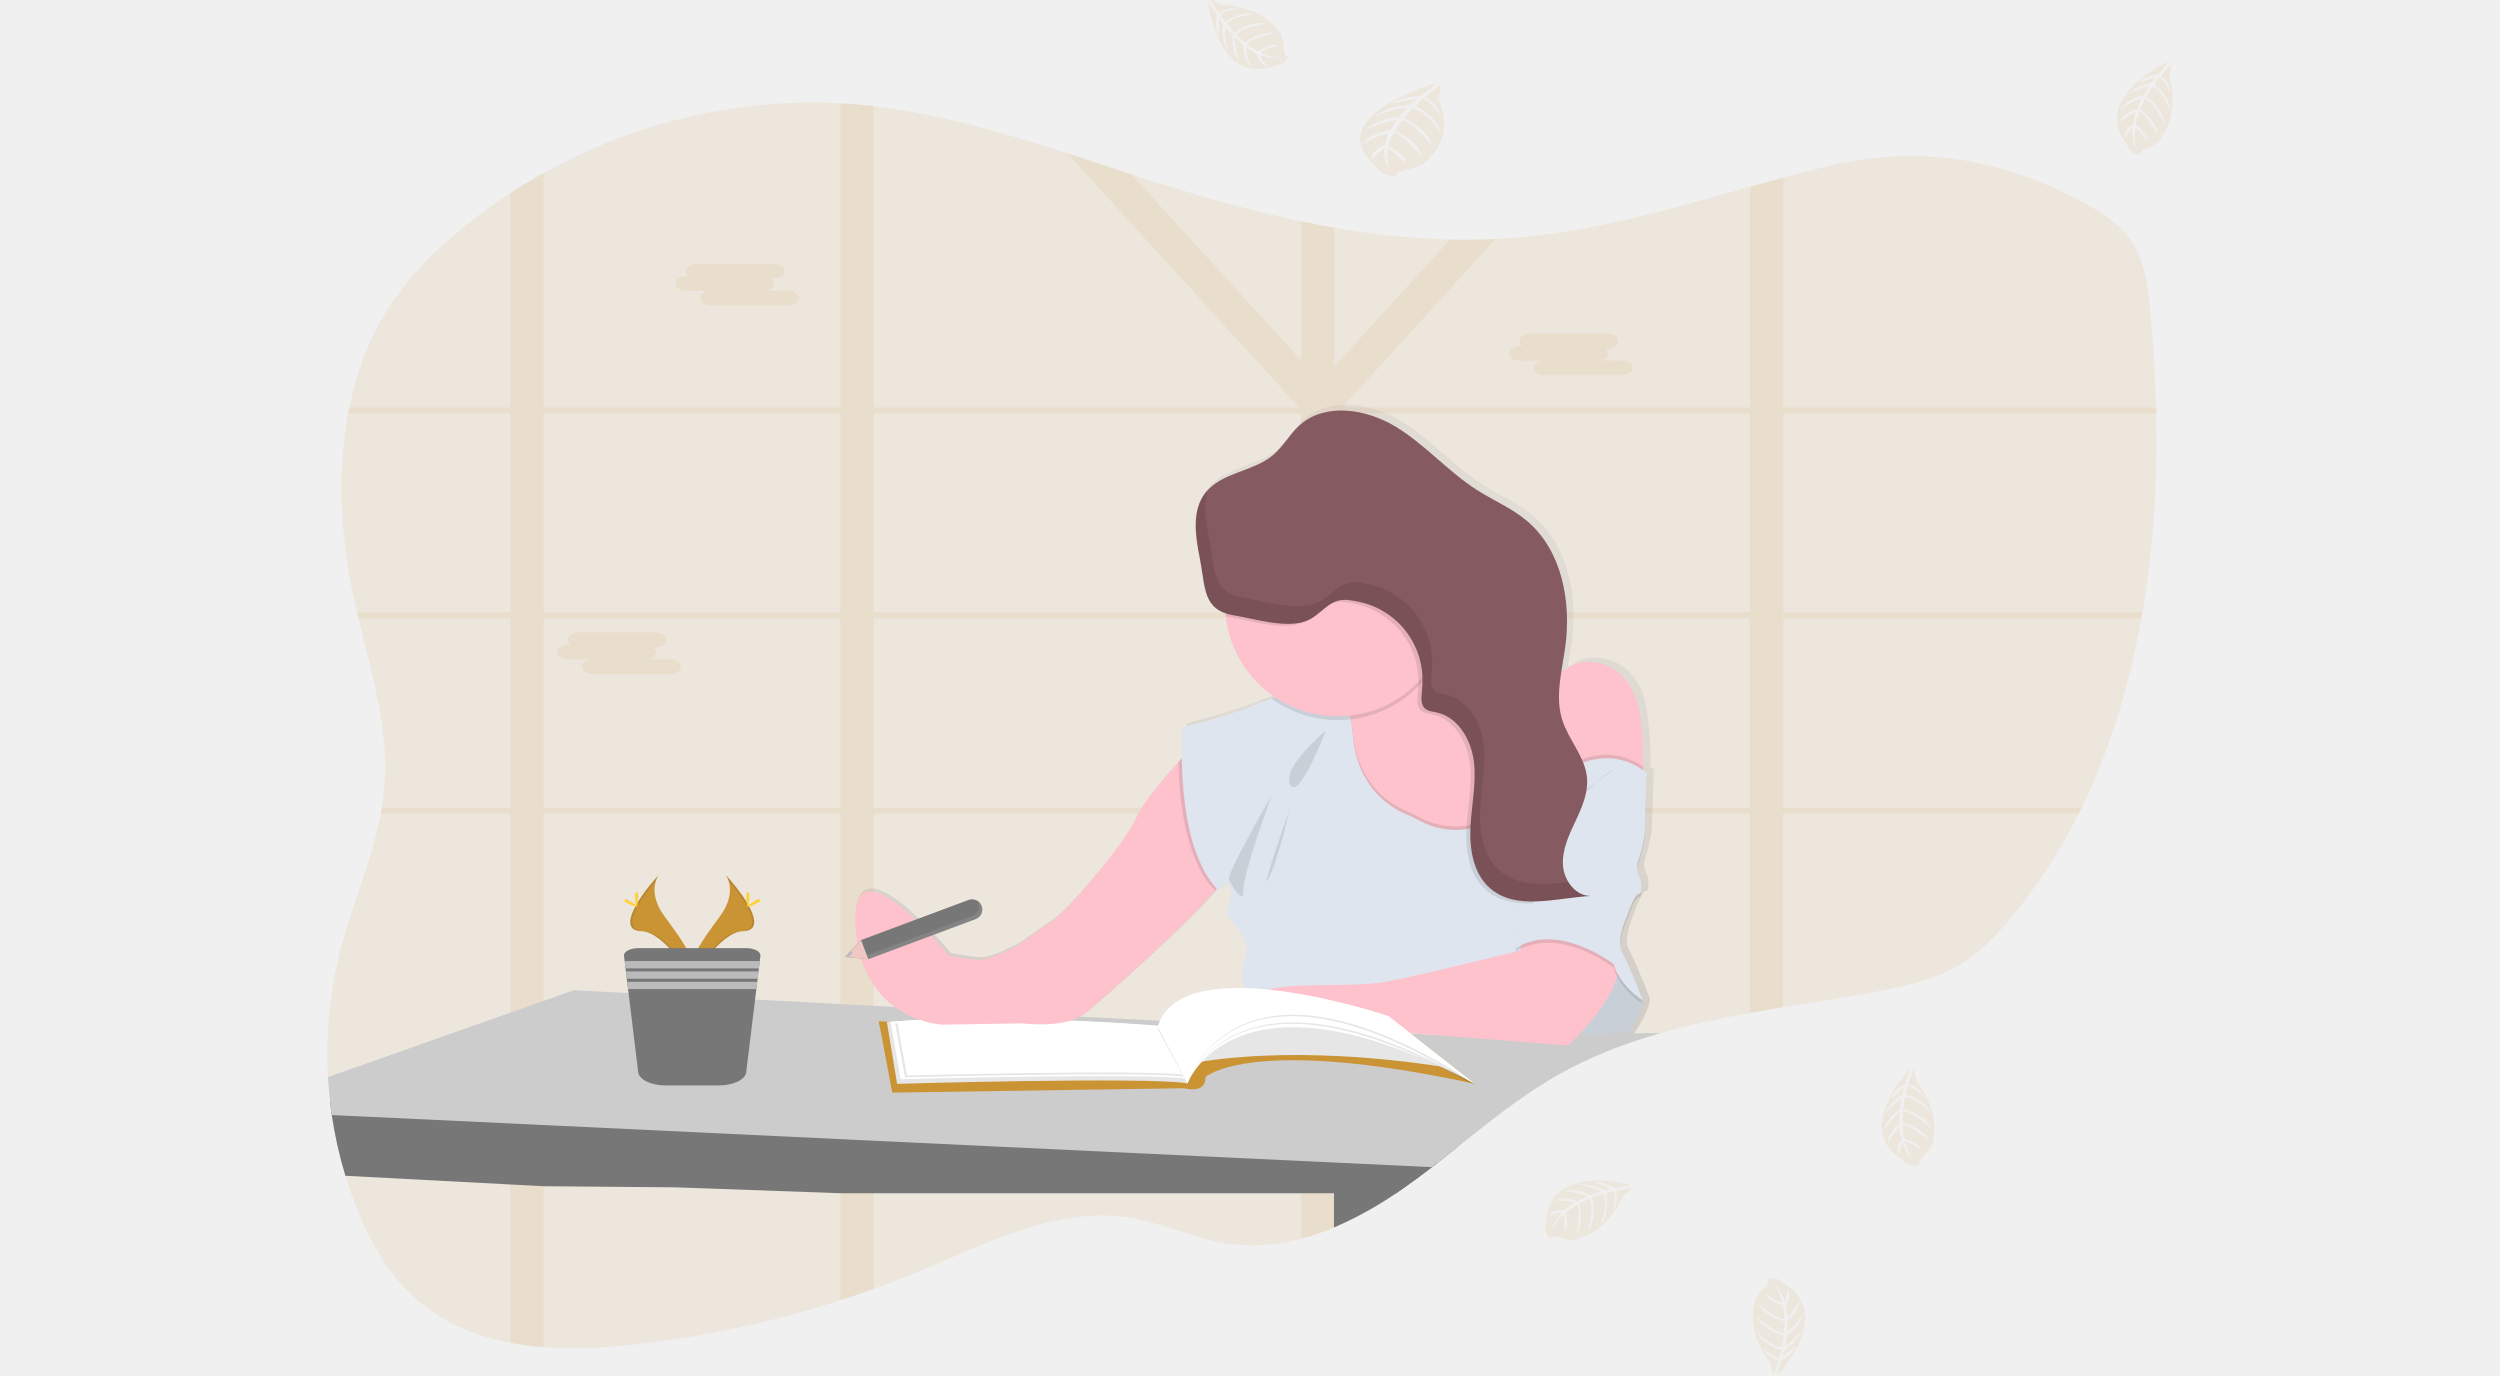
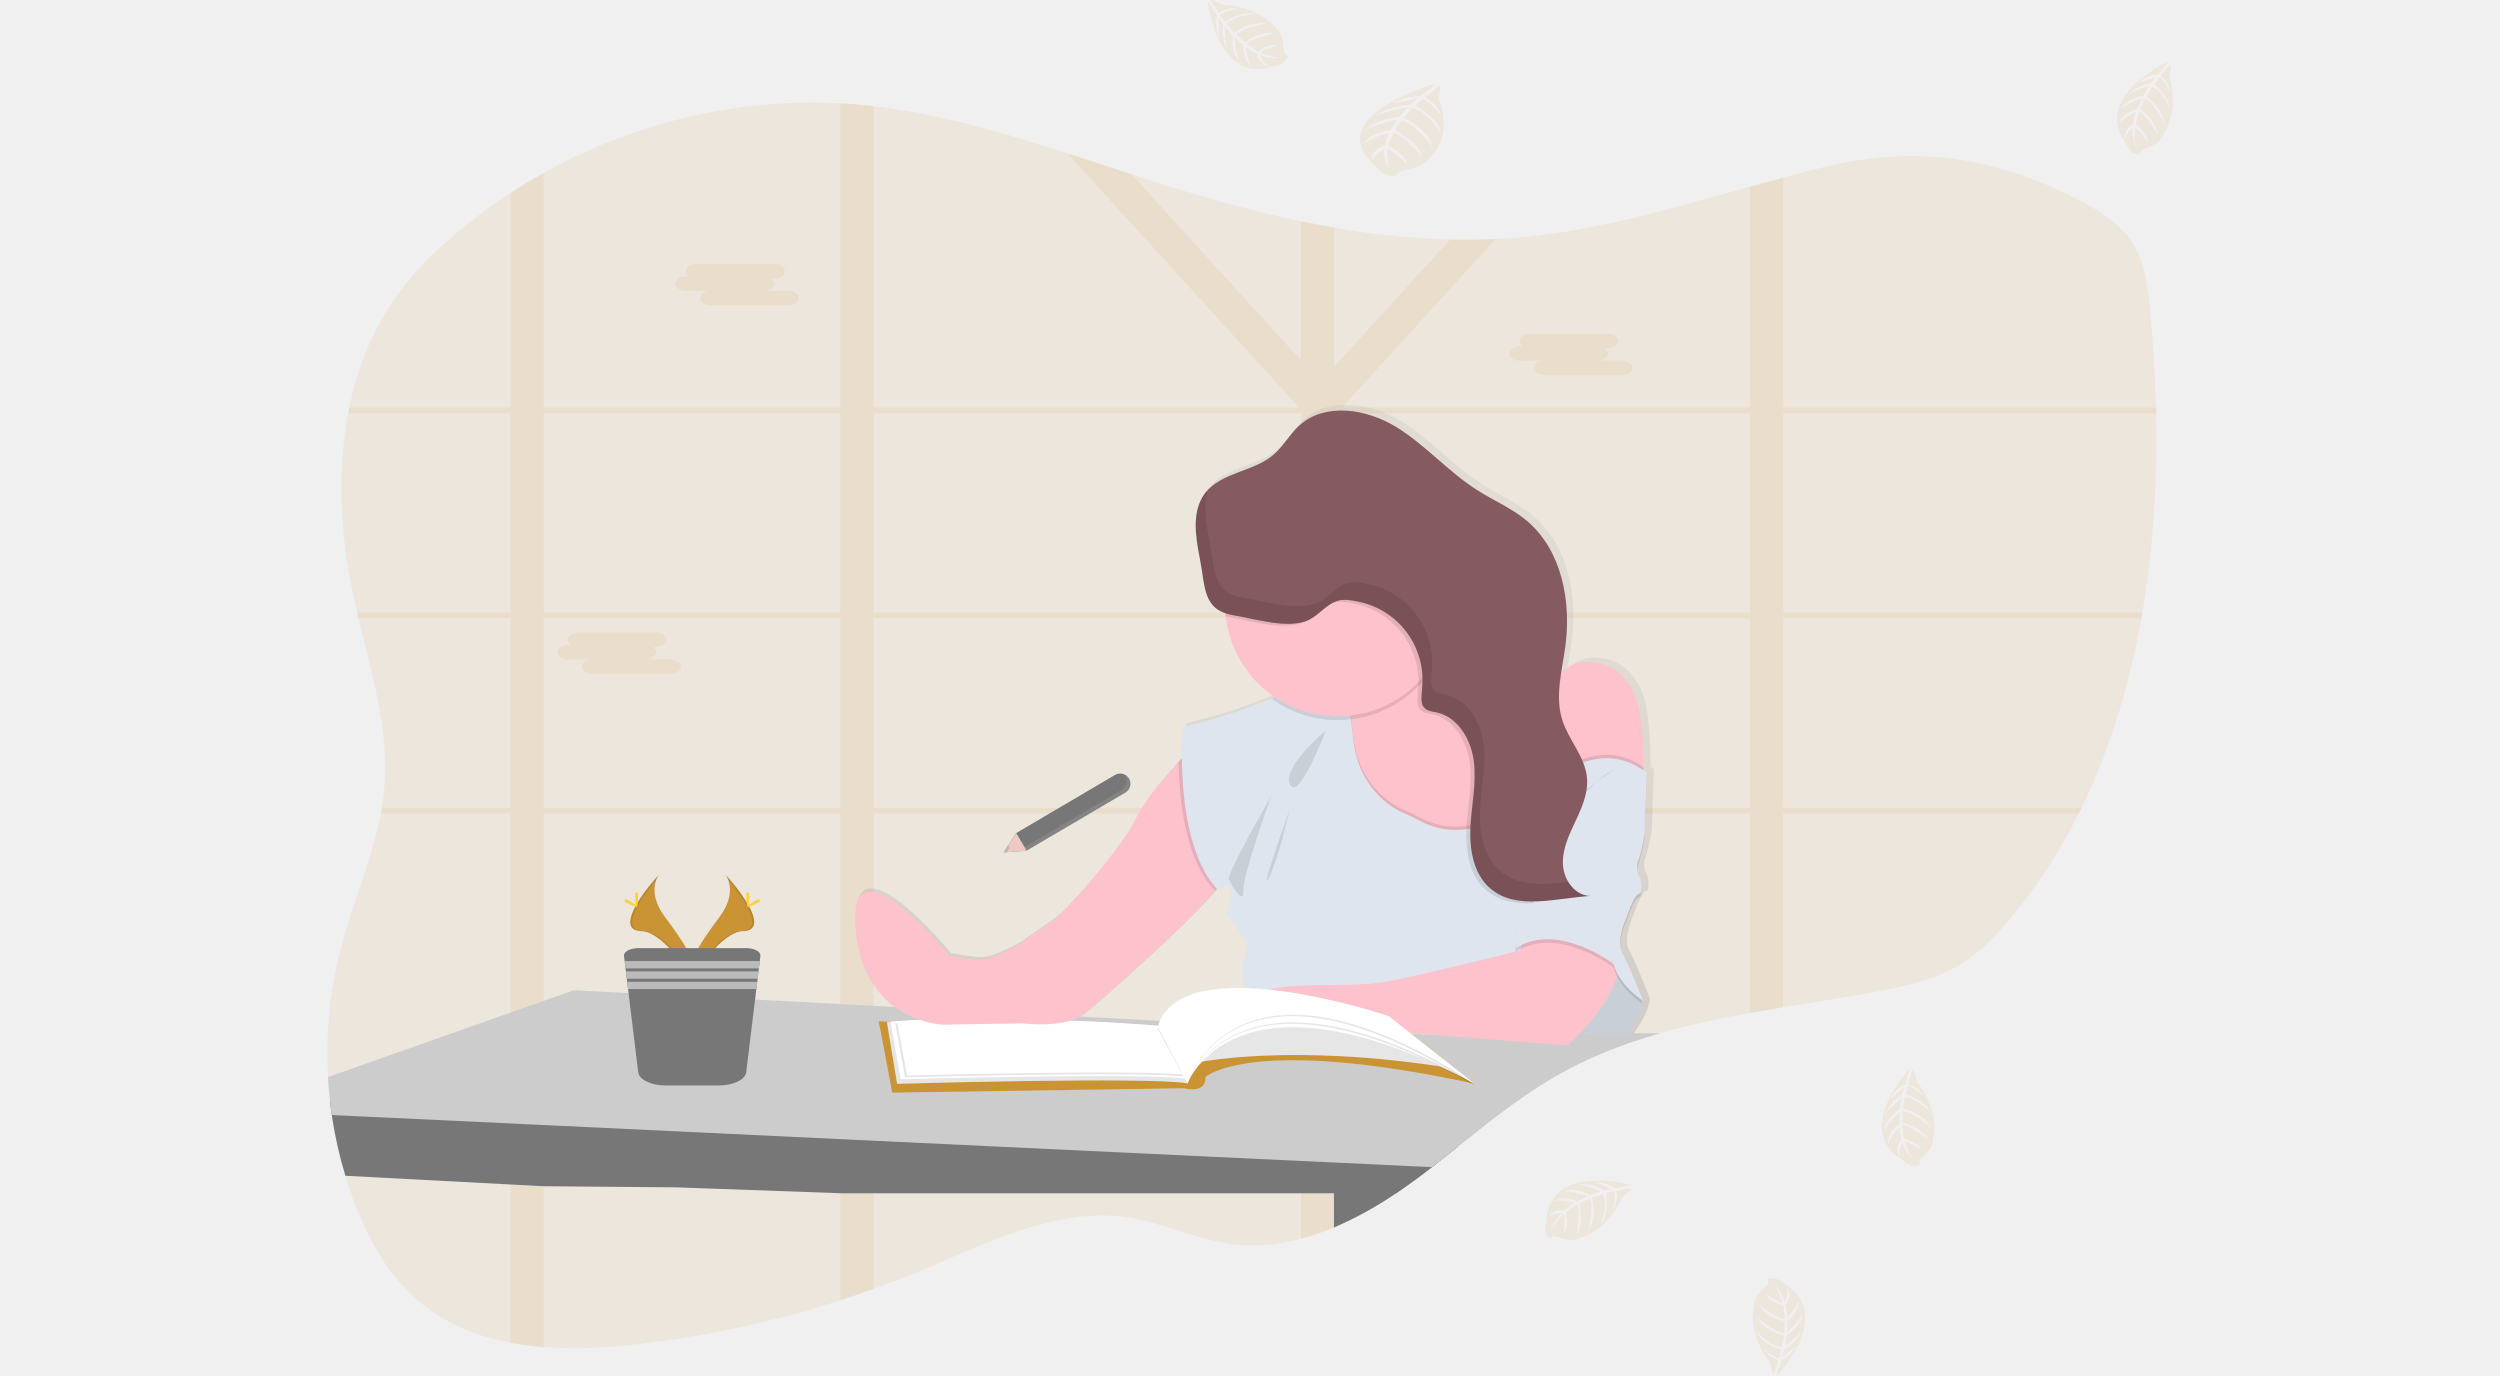
<svg xmlns="http://www.w3.org/2000/svg" id="0fa3c922-2890-4e83-a6a7-5bb6074ca9fa" data-name="Layer 1" width="1036" height="569.971" viewBox="0 0 1059.13 789.41">
+   <style>@keyframes vibration{to{transform:rotate(10deg)}}.vibracion{transform:rotate(-10deg);animation:vibration .15s linear infinite alternate;transform-origin:30% 70%}</style>
  <defs>
    <linearGradient id="5f966abe-ca91-49e1-9c3c-162f077ee9a1" x1="602.85" y1="654.57" x2="602.85" y2="287.56" gradientUnits="userSpaceOnUse">
      <stop offset="0" stop-color="gray" stop-opacity="0.25" />
      <stop offset="0.54" stop-color="gray" stop-opacity="0.12" />
      <stop offset="1" stop-color="gray" stop-opacity="0.1" />
    </linearGradient>
  </defs>
  <path d="M1112.21,406.81c-.19,1.12-.38,2.24-.59,3.36-6.78,38.14-17.85,74.91-34.31,108.67q-.81,1.68-1.65,3.36A310.57,310.57,0,0,1,1037,581.82c-8.2,9.89-17.14,19.28-27.77,26.06-14.9,9.5-32.32,13.36-49.44,16.52-17.79,3.29-35.81,6-53.79,9q-9.56,1.56-19,3.27c-17.37,3.14-34.61,6.77-51.44,11.58-20.81,6-41,13.73-60,24.68q-2.28,1.3-4.51,2.67c-1.49.9-3,1.82-4.45,2.76s-2.91,1.87-4.35,2.82l-2.22,1.5c-.73.48-1.45,1-2.17,1.48-2.14,1.46-4.25,3-6.36,4.48l-.08.06c-1.39,1-2.77,2-4.15,3-7.79,5.77-15.41,11.81-23,17.87l-4.79,3.83q-3.71,2.94-7.42,5.87c-1.45,1.15-2.92,2.29-4.38,3.43-1.06.83-2.11,1.66-3.19,2.48-5.41,4.17-10.89,8.25-16.48,12.15-1.33.93-2.68,1.86-4,2.77a210.89,210.89,0,0,1-35.54,19.58l-.16.07a141,141,0,0,1-18.88,6.51c-3.69,1-7.38,1.79-11.12,2.41a98.28,98.28,0,0,1-30.15.52c-19.69-2.79-38.14-12-57.78-15.08-40.52-6.29-79.87,14-118,29.93q-14,5.86-28.31,11-9.48,3.42-19.05,6.51a599.78,599.78,0,0,1-119.53,25.57c-16.58,1.81-33.87,2.67-50.75,1.37a171.42,171.42,0,0,1-19-2.47c-21.37-4-41.32-12.49-57.39-28C105,785.33,95.58,768.74,88.4,751.43Q84.07,741,80.77,730.09A238,238,0,0,1,73,695.26c-.39-2.66-.74-5.33-1-8q-.78-6.87-1.16-13.8a239,239,0,0,1,7.11-73c6.81-26.39,18.17-51.66,23.17-78.3.21-1.12.4-2.24.59-3.36q1-6,1.52-12.22C105.75,474,96,442.11,88.3,410.17c-.27-1.12-.54-2.24-.8-3.36q-1.25-5.31-2.37-10.63C78,362.4,76.05,326.25,82.38,292.54c.2-1.12.43-2.25.66-3.36,4.27-20.88,11.81-40.74,23.36-58.43,11.85-18.16,27.41-33.27,44-46.55q12.15-9.7,25.13-18.15,9.33-6.06,19-11.47c52.09-29,111.52-43.17,170.28-40q4.67.24,9.32.64,4.88.42,9.73,1c37.83,4.37,74.64,15.2,111.23,27.05,12.26,4,24.49,8,36.72,12q8.16,2.66,16.31,5.25c26.65,8.41,53.74,16,81.08,21.72q9.51,2,19,3.65a449.08,449.08,0,0,0,66.59,6.86q13,.32,26-.27,6.57-.3,13.15-.88c45.31-3.88,89-16.89,132.87-29.11,6.34-1.77,12.69-3.53,19-5.23,8.34-2.24,16.69-4.41,25.07-6.41,52.18-12.53,98.68-5.33,147.19,20.51,11,5.87,22,12.95,28.8,23.91s8.45,24.53,9.71,37.59c1.78,18.58,3,37.42,3.39,56.34,0,1.12,0,2.24.07,3.36C1120.92,330.87,1118.59,369.47,1112.21,406.81Z" transform="translate(-70.44 -55.29)" fill="#ca9334" opacity="0.1" />
  <path d="M766.12,518.84h-3.41v1.49l0,1.87h3.86Zm-38.65,0a.22.22,0,0,0,0,.08l-.3,2.78,0,.25,0,.25h29.6V522l2.11-3.16Zm-79.15,0V410.17h34c-.36-.3-.73-.6-1.11-.88l-.5-.38c-.21-.17-.42-.33-.64-.48s-.74-.53-1.13-.79-.63-.43-1-.64l-.23-.15-.05,0H648.32v-5.95l-.79.38-.84.47-.06,0-.18.11-.52.34c-.18.11-.36.22-.53.34-.52.35-1,.73-1.55,1.12l-.5.4c-.34.26-.66.53-1,.8-1.33,1.09-2.64,2.23-4,3.28-.34.27-.68.53-1,.78a25.81,25.81,0,0,1-2.26,1.48,10.74,10.74,0,0,1-1,.55l-.56.26-.51.22h0a21.24,21.24,0,0,1-3.72,1.18V518.84h-51c0,.12.07.23.1.35.28,1,.56,2,.83,3h50.08V638.68l.78,0,.89.06,1.62.12,2.62.26,1.18.14,1.3.16.19,0c.75.1,1.51.22,2.28.34l.49.08,1.1.18,1.58.28h0l3.79-.2h0l.52.11c.21,0,.42.08.64.13V522.2H727.1l0-.25,0-.25.3-2.78a.22.22,0,0,1,0-.08Zm117.8,0h-3.41v1.49l0,1.87h3.86Zm-40.78,0L725,522.2h32.93l2.24-3.36Zm-77,0V410.17h34c-.36-.3-.73-.6-1.11-.88l-.5-.38c-.21-.17-.42-.33-.64-.48s-.74-.53-1.13-.79-.63-.43-1-.64l-.23-.15-.07,0H648.32v-5.95l-.79.38-.84.47-.06,0-.18.11-.52.34c-.18.11-.36.22-.53.34-.52.35-1,.73-1.55,1.12l-.5.4c-.34.26-.66.53-1,.8-1.33,1.09-2.64,2.23-4,3.28-.34.27-.68.53-1,.78a25.81,25.81,0,0,1-2.26,1.48,10.74,10.74,0,0,1-1,.55l-.56.26-.51.22h0a21.24,21.24,0,0,1-3.72,1.18V518.84h-51c0,.12.07.23.1.35.28,1,.57,2,.84,3h50.07V638.67l.78.05.89.06,1.62.12,2.62.26,1.18.14,1.3.16.19,0c.75.1,1.51.22,2.28.34l.49.08,1.1.18,1.58.28h0l3.79-.2h0l.52.11c.21,0,.42.08.64.13V522.2H725l.36-3.36ZM906,292.54h214.23c0-1.12,0-2.24-.07-3.36H906V157.24c-6.36,1.7-12.71,3.46-19,5.23V289.18H654l-.59-.64.89-1h0l86.66-95.11q-13,.6-26,.27L648.32,265.8V185.87q-9.54-1.65-19-3.65v79.9L531.89,155.25c-12.23-4-24.46-8.07-36.72-12L627.6,288.54l-.59.64H383.94v-173q-4.86-.55-9.73-1-4.65-.41-9.32-.64V289.18H194.61V154.58q-9.69,5.4-19,11.47V289.18H83c-.23,1.11-.46,2.24-.66,3.36h93.19V406.81H87.5c.26,1.12.53,2.24.8,3.36h87.27V518.84H101.68c-.19,1.12-.38,2.24-.59,3.36h74.48V826.05a171.42,171.42,0,0,0,19,2.47V522.2H364.89V801.58q9.58-3.11,19.05-6.51V522.2H629.28V766.3a141,141,0,0,0,18.88-6.51l.16-.07V522.2H886.94V636.67q9.49-1.71,19-3.27V522.2h169.67q.84-1.68,1.65-3.36H906V410.17h205.63c.21-1.12.4-2.24.59-3.36H906Zm-711.38,0H364.89V406.81H194.61Zm0,226.3V410.17H364.89V518.84Zm189.33-226.3H629.28V406.81H383.94Zm0,226.3V410.17H629.28V518.84Zm503,0H648.32V410.17H886.94Zm0-112H648.32V295.6l3.35-3.06H886.94Zm-159.47,112a.22.22,0,0,0,0,.08l-.3,2.78,0,.25,0,.25h29.6V522l2.11-3.16Zm38.65,0h-3.41v1.49l0,1.87h3.86Zm-117.8,0V410.17h34c-.36-.3-.73-.6-1.11-.88l-.5-.38c-.21-.17-.42-.33-.64-.48s-.74-.53-1.13-.79-.63-.43-1-.64l-.23-.15-.05,0H648.32v-5.95l-.79.38-.84.47-.06,0-.18.11-.52.34c-.18.11-.36.22-.53.34-.52.35-1,.73-1.55,1.12l-.5.4c-.34.26-.66.53-1,.8-1.33,1.09-2.64,2.23-4,3.28-.34.27-.68.53-1,.78a25.81,25.81,0,0,1-2.26,1.48,10.74,10.74,0,0,1-1,.55l-.56.26-.51.22h0a21.24,21.24,0,0,1-3.72,1.18V518.84h-51c0,.12.07.23.1.35.28,1,.56,2,.83,3h50.08V638.68l.78,0,.89.06,1.62.12,2.62.26,1.18.14,1.3.16.19,0c.75.1,1.51.22,2.28.34l.49.08,1.1.18,1.58.28h0l3.79-.2h0l.52.11c.21,0,.42.08.64.13V522.2H727.1l0-.25,0-.25.3-2.78a.22.22,0,0,1,0-.08Z" transform="translate(-70.44 -55.29)" fill="#ca9334" opacity="0.1" />
  <path d="M276.48,213.86H278a3.64,3.64,0,0,1-1.81-2.93h0c0-2.32,2.84-4.21,6.31-4.21h44.15c3.47,0,6.31,1.89,6.31,4.21h0c0,2.31-2.84,4.21-6.31,4.21h-1.47a3.65,3.65,0,0,1,1.8,2.93c0,2-2.06,3.64-4.82,4.09h12.71c3.46,0,6.3,1.89,6.3,4.21s-2.84,4.2-6.3,4.2H290.67c-3.46,0-6.3-1.89-6.3-4.2,0-2,2.06-3.64,4.82-4.09H276.48c-3.46,0-6.3-1.89-6.3-4.21S273,213.86,276.48,213.86Z" transform="translate(-70.44 -55.29)" fill="#ca9334" opacity="0.1" />
  <path d="M755,253.93h1.48a3.65,3.65,0,0,1-1.81-2.94h0c0-2.31,2.84-4.2,6.31-4.2h44.15c3.47,0,6.31,1.89,6.31,4.2h0c0,2.32-2.84,4.21-6.31,4.21h-1.47a3.66,3.66,0,0,1,1.8,2.94c0,2-2.06,3.63-4.82,4.08h12.71c3.46,0,6.3,1.9,6.3,4.21s-2.84,4.21-6.3,4.21H769.21c-3.46,0-6.3-1.89-6.3-4.21,0-2,2.06-3.64,4.82-4.08H755c-3.46,0-6.3-1.9-6.3-4.21S751.56,253.93,755,253.93Z" transform="translate(-70.44 -55.29)" fill="#ca9334" opacity="0.1" />
  <path d="M208.75,425.4h1.48a3.66,3.66,0,0,1-1.8-2.94h0c0-2.31,2.83-4.21,6.3-4.21h44.15c3.47,0,6.31,1.9,6.31,4.21h0c0,2.32-2.84,4.21-6.31,4.21h-1.47a3.66,3.66,0,0,1,1.8,2.94c0,2-2.06,3.63-4.82,4.08H267.1c3.47,0,6.3,1.89,6.3,4.21s-2.83,4.21-6.3,4.21H222.94c-3.46,0-6.3-1.9-6.3-4.21,0-2,2.07-3.64,4.82-4.09H208.75c-3.46,0-6.3-1.89-6.3-4.2S205.29,425.4,208.75,425.4Z" transform="translate(-70.44 -55.29)" fill="#ca9334" opacity="0.1" />
  <path d="M719.36,713.44q-3.71,2.94-7.42,5.87c-1.45,1.15-2.92,2.29-4.38,3.43-1.06.83-2.11,1.66-3.19,2.48-5.41,4.17-10.89,8.25-16.48,12.15-1.33.93-2.68,1.86-4,2.77a210.89,210.89,0,0,1-35.54,19.58l-.16.07V713.44Z" transform="translate(-70.44 -55.29)" fill="#777777" />
  <path d="M830.64,531.28l1.12-34.55c-.67-.52-1.35-1-2-1.48A184.18,184.18,0,0,0,828,464.44c-4.52-34.55-33.87-35.3-42.15-28.17a20,20,0,0,1-3.57,2.46c.75-4.93,1.68-9.87,2.35-14.75,3.62-26.32-2-55.93-22.42-72.94-8.55-7.11-19-11.48-28.39-17.43C717,323,703.71,307.33,686.7,297s-40.9-14.2-55.74-.92c-5.75,5.14-9.46,12.27-15.36,17.23-11,9.24-28.15,9.85-37.75,20.17h0c-.48.52-.94,1.05-1.38,1.61-8,10.26-5.81,24.81-3.26,37.54,3.07,15.32,1.8,27.6,14.94,32,.05.61.09,1.22.16,1.82a64.91,64.91,0,0,0,28.56,46.72l-2.13.76c-5.68,2-10.79,3.94-14.06,5.27-12,4.89-37.26,11.26-37.26,11.26s-.6,7.2-.49,17.82c-8.42,9.15-22.47,25.23-26.6,34.76-6,13.9-39.9,53.71-48.93,59.72s-18.82,13.14-18.82,13.14-14.3,7.89-21.07,8.64c-4.69.52-19.2-2.26-19.2-2.26s-57.95-71-54.19-16.52,50.05,56.33,50.05,56.33l46.67-.75s25.22,3.38,36.51-6c9.64-8,59.6-51.89,75.65-71.8.37.41.74.81,1.13,1.2,0,0,6.39-8.26,7.15,0s-4.15,12-1.51,15,10.54,13.52,10.91,17.65-10.53,21,7.9,33.8c.29.2.6.39.94.58,3.29,7.49,13.75,14.82,13.75,14.82l56.45-.75,106.51,8.26s3.17-2.79,7.46-7.35c5.73,5.26,13.68,9.77,22.64,7,0,0,12.8-15.39,13.18-25.53,0,0-8.28-21.41-12-27.79s2.64-20.28,2.64-20.28,4.51-13.52,7.15-13.52.75-9,.75-9a10.94,10.94,0,0,1-1.13-10.14C829.13,541.8,830.64,531.28,830.64,531.28Z" transform="translate(-70.44 -55.29)" fill="url(#5f966abe-ca91-49e1-9c3c-162f077ee9a1)" />
  <path d="M766.79,523.5l-4,4.68h0L746.63,547l-21.11,1.28-33.79,2.08s-45.56-54.9-37-66.85c3.11-4.31,3.62-10,3-15.37-.08-.74-.19-1.48-.32-2.21a63.89,63.89,0,0,0-5.32-16.4l1.12-.51.72-.33,39.84-18.18,9.86-4.5a26.62,26.62,0,0,0,2.7,7.78c.19.38.4.76.62,1.12,13.59,22.5,57.17,8.27,57.17,8.27Z" transform="translate(-70.44 -55.29)" fill="#fdc2cc" />
  <path d="M825.7,495.41c-.3,13.62-2.52,19.5-2.52,19.5l-56.39,8.59-2.11-14.64-8.35-57.81,7.84-7.84a20.93,20.93,0,0,0,17.93-4.48c8.21-7.1,37.34-6.35,41.82,28A190.13,190.13,0,0,1,825.7,495.41Z" transform="translate(-70.44 -55.29)" fill="#fdc2cc" />
  <path d="M812.35,654.94s12.69-15.31,13.07-25.39l-12.7-21.29-11.2-12L780.6,636.64S794.42,660.54,812.35,654.94Z" transform="translate(-70.44 -55.29)" fill="#dfe5ee" />
  <path d="M812.35,654.94s12.69-15.31,13.07-25.39l-12.7-21.29-11.2-12L780.6,636.64S794.42,660.54,812.35,654.94Z" transform="translate(-70.44 -55.29)" opacity="0.1" />
  <path d="M707.56,722.74c-1.06.83-2.11,1.66-3.19,2.48-5.41,4.17-10.89,8.25-16.48,12.15-1.33.93-2.68,1.86-4,2.77H629.28l-245.34,0H364.89l-94.38-3.38-75.9-.64-19-1-94.8-5A238,238,0,0,1,73,695.26c-.39-2.66-.74-5.33-1-8L175.57,693l19,1.07,170.28,9.5,19.05,1.06,245.34,13.7,18.88,1.06h.16Z" transform="translate(-70.44 -55.29)" fill="#777777" />
  <path d="M835.5,648.25c-20.81,6-41,13.73-60,24.68-1.51.87-3,1.76-4.51,2.67s-3,1.82-4.45,2.76-2.91,1.87-4.35,2.82l-2.22,1.5-2.17,1.48c-2.14,1.47-4.25,3-6.36,4.48l-.08.06c-1.39,1-2.77,2-4.15,3-7.79,5.77-15.41,11.81-23,17.87q-2.4,1.92-4.81,3.83l-7.4,5.87c-1.45,1.15-2.92,2.29-4.38,3.43-1.06.83-2.11,1.66-3.19,2.48l-56-2.67h-.16l-18.88-.88L383.94,710l-19.05-.91L194.61,701l-19-.91L73,695.26c-.39-2.66-.74-5.33-1-8q-.78-6.87-1.16-13.8l104.76-37,19-6.73,17.26-6.1,31.45,1.64L316,629h0l48.92,2.57,19.05,1,12.17.64h0l2.91.16h0l102.42,5.35h0l1.08.07h0l45.7,2.38.52,0,.3,0h0l4.57.23h0l15.58.82,19.48,1h0l6.42.34h0l1.21.07,9.08.47h0l2.59.13h0l8.67.46h0l3.45.19h.11l.72,0h0l8.11.43,12.56.66h.06l3.9.2H646l2.33.13,5.72.3h0l5,.26h.05l5.61.29h.09l4.25.23h0l3.26.17,11.57.61h0l2.08.11.72,0,1,.06h0l3.39.18h0l1.52.08h0l11.8.61h1.08l17.42-.15h.12l66.23-.54h0l1.27,0h1.34l3.94,0h0l21.32-.17,3.18,0Z" transform="translate(-70.44 -55.29)" fill="#cccccc" />
  <path d="M388.51,649.62l6.16,32.77,167.48-2.52s12.6,3.64,12.32-6.44c0,0,25.49-24.09,154.6,3.92L679.5,638.42,544,645.7l-157.12-4.2Z" transform="translate(-70.44 -55.29)" fill="#ca9334" />
  <path d="M391.59,641.78l5.88,35.57s144-4.2,166.64-.28L547,644.58S459.93,636.46,391.59,641.78Z" transform="translate(-70.44 -55.29)" fill="#fff" />
  <path d="M391.59,641.78l5.88,35.57s144-4.2,166.64-.28L547,644.58S459.93,636.46,391.59,641.78Z" transform="translate(-70.44 -55.29)" opacity="0.1" />
  <path d="M393.74,641.65l5.8,33.08s142.17-3.9,164.57-.26l-16.87-30.21S461.22,636.7,393.74,641.65Z" transform="translate(-70.44 -55.29)" fill="#fff" />
  <path d="M396.35,642.67,402,673.61s139.05-3.65,161-.24l-16.5-28.27S462.36,638,396.35,642.67Z" transform="translate(-70.44 -55.29)" opacity="0.1" />
  <path d="M397.47,641.54l5.68,31s139.05-3.65,161-.24L547.61,644S463.48,636.91,397.47,641.54Z" transform="translate(-70.44 -55.29)" fill="#fff" />
  <path d="M299.09,557.41s7.28,9.51-3.35,23.88-19.41,26.49-15.86,35.45c0,0,16-26.68,29.1-27S313.46,573.45,299.09,557.41Z" transform="translate(-70.44 -55.29)" fill="#ca9334" />
  <path d="M299.09,557.41a11.56,11.56,0,0,1,1.49,3c12.74,15,19.53,29,7.28,29.3-11.41.32-25.09,20.72-28.37,25.88q.17.58.39,1.17s16-26.68,29.1-27S313.46,573.45,299.09,557.41Z" transform="translate(-70.44 -55.29)" opacity="0.1" />
  <path d="M312.62,569.54c0,3.34-.38,6.06-.84,6.06s-.84-2.72-.84-6.06.47-1.78.93-1.78S312.62,566.19,312.62,569.54Z" transform="translate(-70.44 -55.29)" fill="#ffd037" />
  <path d="M317.26,573.53c-2.94,1.61-5.5,2.58-5.72,2.17s2-2,4.92-3.64,1.78-.44,2,0S320.2,571.93,317.26,573.53Z" transform="translate(-70.44 -55.29)" fill="#ffd037" />
  <path d="M260.66,557.41s-7.28,9.51,3.36,23.88,19.4,26.49,15.86,35.45c0,0-16.05-26.68-29.11-27S246.29,573.45,260.66,557.41Z" transform="translate(-70.44 -55.29)" fill="#ca9334" />
  <path d="M260.66,557.41a12,12,0,0,0-1.49,3c-12.74,15-19.53,29-7.28,29.3,11.41.32,25.1,20.72,28.38,25.88q-.16.58-.39,1.17s-16.05-26.68-29.11-27S246.29,573.45,260.66,557.41Z" transform="translate(-70.44 -55.29)" opacity="0.1" />
  <path d="M247.13,569.54c0,3.34.38,6.06.84,6.06s.84-2.72.84-6.06-.47-1.78-.93-1.78S247.13,566.19,247.13,569.54Z" transform="translate(-70.44 -55.29)" fill="#ffd037" />
  <path d="M242.49,573.53c2.94,1.61,5.51,2.58,5.73,2.17s-2-2-4.92-3.64-1.78-.44-2,0S239.55,571.93,242.49,573.53Z" transform="translate(-70.44 -55.29)" fill="#ffd037" />
  <path d="M319,603.91l-.36,3-.51,4.19-.21,1.75-.51,4.2-.22,1.75-.52,4.2-5.82,47.72c-.52,4.26-7.48,7.58-15.88,7.58H264.75c-8.4,0-15.35-3.32-15.87-7.58L243.05,623l-.51-4.2-.21-1.75-.52-4.2-.21-1.75-.51-4.19-.37-3c-.29-2.41,3.47-4.44,8.23-4.44h61.86C315.56,599.47,319.33,601.5,319,603.91Z" transform="translate(-70.44 -55.29)" fill="#777777" />
  <polygon points="248.23 551.59 247.72 555.79 171.16 555.79 170.65 551.59 248.23 551.59" fill="#bbbbbb" />
  <polygon points="247.51 557.54 247 561.74 171.89 561.74 171.37 557.54 247.51 557.54" fill="#bbbbbb" />
  <polygon points="246.78 563.49 246.27 567.68 172.61 567.68 172.1 563.49 246.78 563.49" fill="#bbbbbb" />
  <path d="M411.29,600.05s-19.42-18.67-18.67,5.6S411.29,600.05,411.29,600.05Z" transform="translate(-70.44 -55.29)" fill="#fdc2cc" />
  <path d="M585.68,557.48c-.43,1.88-2.52,5-5.78,8.91-16.84,20.28-64.75,62.43-74.14,70.25-11.2,9.34-36.22,6-36.22,6l-46.3.75s-45.93-1.87-49.67-56,53.77,16.43,53.77,16.43,14.4,2.76,19.05,2.24c6.72-.74,20.91-8.58,20.91-8.58s9.71-7.1,18.67-13.07,42.57-45.56,48.55-59.38c3.79-8.77,16-23.11,24.43-32.41,4.84-5.35,8.43-9,8.43-9S588.29,545.9,585.68,557.48Z" transform="translate(-70.44 -55.29)" fill="#fdc2cc" />
  <path d="M585.68,557.48c-.43,1.88-2.52,5-5.78,8.91-17-17.31-20.55-51.85-20.95-73.81,4.84-5.35,8.43-9,8.43-9S588.29,545.9,585.68,557.48Z" transform="translate(-70.44 -55.29)" opacity="0.1" />
  <path d="M762.78,528.18h0L746.63,547l-21.11,1.28-33.79,2.08s-45.56-54.9-37-66.85c3.11-4.31,3.62-10,3-15.37-.08-.74-.19-1.48-.32-2.21a63.89,63.89,0,0,0-5.32-16.4l1.12-.51.72-.33A71.71,71.71,0,0,1,657.59,464c.11.71.21,1.45.31,2.21.35,2.7.67,5.7,1,9,2.6,30.22,21.61,41.59,30.19,45.21a87.07,87.07,0,0,1,8.08,3.91,43.11,43.11,0,0,0,27.1,4.9c21.18-2.78,38.45-18.17,38.45-18.17l.09,15.15Z" transform="translate(-70.44 -55.29)" opacity="0.1" />
  <path d="M763.43,645.61s-138.91-.38-157.22-13.07-7.46-29.5-7.84-33.61-8.21-14.56-10.82-17.56,2.24-6.72,1.49-14.93-7.09,0-7.09,0c-26.15-26.52-20.55-93.73-20.55-93.73s25-6.34,37-11.21c3.25-1.32,8.31-3.2,14-5.23l2.11-.76c14.67-5.25,32.11-11.18,32.11-11.18s3.35-2.37,6.72,4.72c1.54,3.26,3.09,8.51,4.33,16.9.11.71.21,1.45.31,2.21.35,2.7.67,5.7,1,9,2.6,30.22,21.61,41.59,30.19,45.21a87.07,87.07,0,0,1,8.08,3.91,43.11,43.11,0,0,0,27.1,4.9c21.18-2.78,38.45-18.17,38.45-18.17l.09,15.15.26,45.52Z" transform="translate(-70.44 -55.29)" fill="#dfe5ee" />
  <path d="M757.45,586.61l-2.24,14.19s-55.27,13.81-76.92,17.92-68.34-1.12-71.7,7.84,14.19,21.29,14.19,21.29l56-.75,105.68,8.22s40.33-35.48,27.26-60.13S757.45,586.61,757.45,586.61Z" transform="translate(-70.44 -55.29)" fill="#fdc2cc" />
  <path d="M643.56,474.58s-25.4,20.91-20.54,31S643.56,474.58,643.56,474.58Z" transform="translate(-70.44 -55.29)" opacity="0.1" />
  <path d="M612.19,512.29s-25.77,44.44-24.27,47.8,8.59,15.31,8.21,6.35S612.19,512.29,612.19,512.29Z" transform="translate(-70.44 -55.29)" opacity="0.1" />
  <path d="M622.65,520.14s-6,27.63-11.95,39.21S622.65,520.14,622.65,520.14Z" transform="translate(-70.44 -55.29)" opacity="0.1" />
  <path d="M707,434.94a64.6,64.6,0,0,1-49.1,33.22h-.12a64.49,64.49,0,0,1-45.46-11.9c15-5.42,34.22-11.94,34.22-11.94s3.35-2.37,6.72,4.72l50.42-23A26.73,26.73,0,0,0,707,434.94Z" transform="translate(-70.44 -55.29)" opacity="0.1" />
  <path d="M714.88,401.76a64.31,64.31,0,0,1-8.5,32.06,65.07,65.07,0,0,1-9.63,12.82A64.33,64.33,0,0,1,657.59,466h-.13a63.07,63.07,0,0,1-7.18.41,64.6,64.6,0,0,1-64.19-57.32,62.74,62.74,0,0,1-.41-7.29,64.6,64.6,0,1,1,129.2,0Z" transform="translate(-70.44 -55.29)" fill="#fdc2cc" />
  <path d="M756.71,524l6-9s32.86-39.21,65-14.19l-1.12,34.36s-1.5,10.45-3.74,16a10.93,10.93,0,0,0,1.12,10.09s1.87,9-.74,9-7.1,13.44-7.1,13.44-6.35,13.82-2.61,20.17,11.95,27.63,11.95,27.63-13.07-7.84-16.81-20.91c0,0-31.74-24.65-56.39-9Z" transform="translate(-70.44 -55.29)" opacity="0.1" />
  <path d="M825.7,495.41c-.3,13.62-2.52,19.5-2.52,19.5l-56.39,8.59-2.11-14.64C772.06,501.16,798.9,476.68,825.7,495.41Z" transform="translate(-70.44 -55.29)" opacity="0.1" />
  <path d="M756.71,522l6-9s32.86-39.21,65-14.19l-1.12,34.36s-1.5,10.45-3.74,16a10.93,10.93,0,0,0,1.12,10.09s1.87,9-.74,9-7.1,13.44-7.1,13.44-6.35,13.82-2.61,20.17,11.95,27.63,11.95,27.63-13.07-7.84-16.81-20.91c0,0-31.74-24.65-56.39-9Z" transform="translate(-70.44 -55.29)" fill="#dfe5ee" />
  <path d="M809.73,496.61S755.59,529.85,758.2,559C758.2,559,788.45,505.57,809.73,496.61Z" transform="translate(-70.44 -55.29)" opacity="0.1" />
  <path d="M762.77,528.19l.26,45.52c-10.24.46-19.89-.87-27.52-7.5-5.31-4.62-8.4-11-10-17.9a63.41,63.41,0,0,1-1.3-16.93.91.91,0,0,1,0-.17c.63-12.57,3.52-25.14,2-37.63s-9.09-25.67-21.45-28.3c-2.44-.53-5.18-.72-6.92-2.51-1.92-2-1.83-5.11-1.62-7.88l.36-4.67c.09-1.2.13-2.39.13-3.58a45.83,45.83,0,0,0-37-44.94l-.4-.07c-3.48-.7-7.1-1.39-10.58-.59-6.62,1.53-10.9,7.95-17,11-11.7,5.84-31.21-.55-43.46-2.56-.8-.13-1.56-.28-2.29-.45a62.74,62.74,0,0,1-.41-7.29,64.6,64.6,0,1,1,120.7,32.06c.19.38.4.76.62,1.12,13.59,22.5,57.17,8.27,57.17,8.27l2.62,80.29Z" transform="translate(-70.44 -55.29)" opacity="0.1" />
  <path d="M634.08,410.93c6.06-3.06,10.34-9.48,17-11,3.47-.8,7.09-.11,10.59.58l.4.08a45.87,45.87,0,0,1,36.83,48.53l-.36,4.67c-.22,2.76-.31,5.89,1.63,7.87,1.73,1.79,4.47,2,6.91,2.5,12.36,2.64,19.93,15.75,21.45,28.31s-1.42,25.17-2,37.79,1.74,26.55,11.28,34.84c15,13,37.8,5.6,57.65,4.41-8.78,0-15.36-9.06-15.84-17.82s3.42-17.1,7.15-25,7.47-16.4,6.64-25.14c-1.14-12-10.6-21.61-14.22-33.16-4.22-13.44-.15-27.87,1.76-41.84,3.59-26.16-2-55.61-22.25-72.52-8.48-7.07-18.85-11.42-28.17-17.34-16.7-10.59-29.87-26.12-46.75-36.42s-40.58-14.12-55.31-.92c-5.7,5.11-9.38,12.2-15.24,17.13-11.45,9.65-29.65,9.83-38.83,21.67-7.9,10.19-5.76,24.66-3.23,37.31,3.37,16.87,1.47,30,19.5,33C602.87,410.39,622.37,416.78,634.08,410.93Z" transform="translate(-70.44 -55.29)" fill="#865a61" />
  <path d="M782.64,561.45c-14.45,1.77-28.77,2.68-39.29-6.44-9.54-8.29-11.89-22.21-11.28-34.84s3.53-25.25,2-37.8-9.09-25.66-21.45-28.3c-2.44-.52-5.17-.71-6.91-2.5-1.93-2-1.85-5.12-1.63-7.88l.36-4.67a45.86,45.86,0,0,0-36.83-48.52l-.4-.08c-3.5-.69-7.12-1.38-10.59-.58-6.62,1.53-10.9,8-17,11-11.71,5.85-31.2-.54-43.47-2.55-18-2.95-16.12-16.1-19.5-33-1.89-9.44-3.56-19.9-1-28.84-.48.51-.94,1-1.38,1.61-7.9,10.19-5.76,24.66-3.23,37.31,3.37,16.87,1.47,30,19.5,33,12.26,2,31.76,8.4,43.47,2.55,6.06-3.06,10.34-9.48,17-11,3.47-.8,7.09-.11,10.59.58l.4.08a45.87,45.87,0,0,1,36.83,48.53l-.36,4.67c-.22,2.76-.31,5.89,1.63,7.87,1.73,1.79,4.47,2,6.91,2.5,12.36,2.64,19.93,15.75,21.45,28.31s-1.41,25.17-2,37.79,1.74,26.55,11.28,34.84c15,13,37.8,5.6,57.65,4.41C790,569.53,785.47,566.11,782.64,561.45Z" transform="translate(-70.44 -55.29)" opacity="0.1" />
-   <path d="M376.8,594.81l61.65-23a5.87,5.87,0,0,1,7.55,3.44h0a5.87,5.87,0,0,1-3.44,7.55l-61.65,23-13.22-1.32Z" transform="translate(-70.44 -55.29)" fill="#777777" />
-   <path d="M444.14,573.37h0a5.87,5.87,0,0,1-3.45,7.55L379,604l-9.92-1-1.43,1.52,13.22,1.32,61.65-23a5.87,5.87,0,0,0,3.44-7.55h0a5.87,5.87,0,0,0-2.4-2.93A6.81,6.81,0,0,1,444.14,573.37Z" transform="translate(-70.44 -55.29)" fill="#fff" opacity="0.1" />
-   <polygon points="306.37 539.52 310.47 550.51 299.63 549.42 297.26 549.18 300.5 545.74 306.37 539.52" fill="#efc8c4" />
-   <path d="M370.93,601a2.62,2.62,0,0,1,.64.69,1,1,0,0,1,0,1.07,2.13,2.13,0,0,1-.59.43,2,2,0,0,0-.88,1.48l-2.38-.23Z" transform="translate(-70.44 -55.29)" fill="#bbbbbb" />
+   <g class="vibracion">
+     <path d="M376.8,594.81l61.65-23a5.87,5.87,0,0,1,7.55,3.44h0a5.87,5.87,0,0,1-3.44,7.55l-61.65,23-13.22-1.32Z" transform="translate(-70.44 -55.29)" fill="#777777" />
+     <path d="M444.14,573.37h0a5.87,5.87,0,0,1-3.45,7.55L379,604l-9.92-1-1.43,1.52,13.22,1.32,61.65-23a5.87,5.87,0,0,0,3.44-7.55h0a5.87,5.87,0,0,0-2.4-2.93A6.81,6.81,0,0,1,444.14,573.37Z" transform="translate(-70.44 -55.29)" fill="#fff" opacity="0.1" />
+     <polygon points="306.37 539.52 310.47 550.51 299.63 549.42 297.26 549.18 300.5 545.74 306.37 539.52" fill="#efc8c4" />
+     <path d="M370.93,601a2.62,2.62,0,0,1,.64.69,1,1,0,0,1,0,1.07,2.13,2.13,0,0,1-.59.43,2,2,0,0,0-.88,1.48l-2.38-.23Z" transform="translate(-70.44 -55.29)" fill="#bbbbbb" />
+   </g>
  <path d="M570.37,665s53.4-11.21,143,3l-35.1-25.76-63.86-13.07-45.18,12Z" transform="translate(-70.44 -55.29)" fill="#fff" />
  <path d="M570.37,665s53.4-11.21,143,3l-35.1-25.76-63.86-13.07-45.18,12Z" transform="translate(-70.44 -55.29)" opacity="0.1" />
  <path d="M564.11,677.12s26.89-72.74,165,.23l-49.57-31.9s-118.75-32.81-132.47,5Z" transform="translate(-70.44 -55.29)" fill="#fff" />
  <path d="M564.11,677.07s26.89-77.77,165,1.4l-49.57-34.6S560.75,604.63,547,645.7Z" transform="translate(-70.44 -55.29)" opacity="0.1" />
  <path d="M564.11,677.1s26.89-78.92,165,.25l-49.57-34.6s-118.75-38.12-132.47,3Z" transform="translate(-70.44 -55.29)" fill="#fff" />
  <path d="M564.11,677.12s26.89-87.71,165,1.35L679.5,639.54s-118.75-40-132.47,6.16Z" transform="translate(-70.44 -55.29)" opacity="0.1" />
  <path d="M564.11,677.07s26.89-88.78,165,.28L679.5,638.42s-118.75-40-132.47,6.16Z" transform="translate(-70.44 -55.29)" fill="#fff" />
  <path d="M978.45,668.71s-33.15,35.51-3.31,52.76c0,0,3.9,4.7,9.47,2.24,0,0-1.88-1.67,1.89-4.89a22.36,22.36,0,0,0,3.55-3.9,11,11,0,0,0,2.06-6.66h0s4.34-14.09-9.45-32.38c0,0-1.25-6.12-2.31-6.79l-2.52,8.53s6.33,1.61,8.71,6.43c0,0-8.34-6.55-9.15-5.18-.16.28-1.13,4.59-1.13,4.59s11,2.84,14.44,10.4c0,0-8.89-9.13-14.82-8.77l-1.08,6.58s11.77,2.44,16,10.9c0,0-9.62-9.23-16.16-9.44l-.19,6.61s11.43,2.6,14.92,9.66c0,0-12.19-9.53-14.86-8.14,0,0,.19,6.09,1,7.68,0,0,8.16,2,9.82,6.34,0,0-8.82-5.51-9.58-4.67,0,0,2.37,7.86,5.67,11.21,0,0-5.24-4.59-6.88-10.78,0,0-2.22,3.87-1.66,7.67,0,0-3.27-3.62,1.11-9.58,0,0-1.6-6.2-1.2-7.18,0,0-5.15,5.27-6.47,10,0,0-1-5.92,6.46-11.71l0-6.66s-7.18,6.61-8.66,10.7c0,0-.1-6.2,8.81-12.37l1-6.47s-6.62,5.22-9.25,9.42c0,0,1.14-5.78,9.6-11.26l1.17-4.24s-4.76,3.9-6,5.14-1.71,1-1.71,1a21,21,0,0,1,8.2-7.94S979,668.94,978.45,668.71Z" transform="translate(-70.44 -55.29)" fill="#ca9334" opacity="0.1" />
  <path d="M1126.64,90.91s-44.29,20-23.41,47.39c0,0,1.79,5.85,7.87,5.73,0,0-1.09-2.27,3.63-3.79a21.91,21.91,0,0,0,4.78-2.23,11,11,0,0,0,4.47-5.35h0s9.44-11.32,3.77-33.51c0,0,1.21-6.13.49-7.16l-5.62,6.9s5.22,3.92,5.56,9.29c0,0-5.16-9.26-6.44-8.3-.26.19-2.81,3.79-2.81,3.79s9,6.86,9.31,15.17c0,0-4.68-11.86-10.3-13.82l-3.53,5.66s9.92,6.79,10.58,16.23c0,0-5.32-12.22-11.27-14.94l-2.73,6s9.55,6.81,10,14.67c0,0-7.57-13.5-10.57-13.24,0,0-2.17,5.68-2,7.47,0,0,6.74,5,6.62,9.64,0,0-6-8.48-7-8,0,0-.85,8.16.91,12.53,0,0-3.07-6.26-2.19-12.6,0,0-3.55,2.72-4.49,6.44,0,0-1.62-4.61,4.72-8.42,0,0,.91-6.33,1.66-7.08,0,0-6.79,2.87-9.81,6.69,0,0,1.35-5.85,10.48-8.31l2.6-6.12s-9.17,3.32-12.12,6.52c0,0,2.3-5.76,12.9-8l3.41-5.58s-8.12,2.27-12.17,5.12c0,0,3.29-4.88,13.21-6.68l2.71-3.46s-5.9,1.76-7.55,2.42-2,.27-2,.27A21,21,0,0,1,1121,98.09S1127,91.31,1126.64,90.91Z" transform="translate(-70.44 -55.29)" fill="#ca9334" opacity="0.1" />
  <path d="M706.27,103.29s-66.54,19-34.19,47.28c0,0,2.87,6,12.08,6,0,0-1.72-2.32,5.4-3.73a42.29,42.29,0,0,0,7.18-2.12,12.81,12.81,0,0,0,6.62-5.29h0s14-11.2,4.81-33.78c0,0,1.67-6.16.55-7.22l-8.32,6.82s8,4.11,8.67,9.54c0,0-8.07-9.49-10-8.56-.39.19-4.16,3.75-4.16,3.75s13.88,7.18,14.51,15.59c0,0-7.4-12.11-16-14.24l-5.2,5.62s15.2,7.13,16.45,16.69c0,0-8.38-12.49-17.46-15.4l-4,6s14.64,7.14,15.6,15.1c0,0-11.83-13.85-16.37-13.68,0,0-3.13,5.7-2.85,7.51,0,0,10.34,5.28,10.29,9.92,0,0-9.34-8.74-10.88-8.28,0,0-1.06,8.23,1.72,12.69,0,0-4.82-6.41-3.66-12.79,0,0-5.29,2.65-6.62,6.38,0,0-2.58-4.69,6.92-8.37,0,0,1.21-6.38,2.32-7.12,0,0-10.2,2.72-14.67,6.5,0,0,1.88-5.88,15.64-8.12l3.78-6.12s-13.8,3.12-18.18,6.27c0,0,3.33-5.76,19.33-7.76l5-5.55s-12.24,2.07-18.3,4.85c0,0,4.85-4.85,19.82-6.4l4-3.42s-8.89,1.62-11.37,2.24-3,.22-3,.22a39.39,39.39,0,0,1,16-3.92S706.85,103.71,706.27,103.29Z" transform="translate(-70.44 -55.29)" fill="#ca9334" opacity="0.1" />
  <path d="M902.58,844.71s33.5-35.19,3.83-52.73c0,0-3.86-4.74-9.45-2.34,0,0,1.87,1.69-1.93,4.88a22.57,22.57,0,0,0-3.59,3.86,10.93,10.93,0,0,0-2.12,6.64h0s-4.49,14.05,9.13,32.47c0,0,1.19,6.13,2.24,6.82l2.61-8.51s-6.32-1.67-8.65-6.51c0,0,8.27,6.62,9.09,5.26.17-.28,1.18-4.57,1.18-4.57s-11-3-14.34-10.54c0,0,8.8,9.22,14.74,8.91l1.14-6.57s-11.74-2.55-15.91-11c0,0,9.53,9.32,16.07,9.6l.25-6.62S895.46,811,892,803.9c0,0,12.1,9.66,14.78,8.29,0,0-.13-6.08-1-7.68,0,0-8.14-2.14-9.76-6.44,0,0,8.77,5.6,9.53,4.76,0,0-2.29-7.88-5.56-11.26,0,0,5.2,4.64,6.78,10.84,0,0,2.26-3.85,1.73-7.65,0,0,3.24,3.66-1.2,9.57,0,0,1.54,6.22,1.13,7.19,0,0,5.2-5.22,6.56-9.89,0,0,1,5.93-6.57,11.64l-.1,6.66s7.24-6.54,8.76-10.62c0,0,0,6.21-8.93,12.29l-1,6.46s6.67-5.16,9.34-9.33c0,0-1.2,5.76-9.71,11.16l-1.21,4.23s4.8-3.85,6.08-5.08,1.72-1,1.72-1a20.93,20.93,0,0,1-8.28,7.86S902.08,844.47,902.58,844.71Z" transform="translate(-70.44 -55.29)" fill="#ca9334" opacity="0.1" />
  <path d="M575.85,56.53s5.71,48.24,38.15,36.6c0,0,6.11.05,7.83-5.79,0,0-2.5.36-2.52-4.6a22.39,22.39,0,0,0-.69-5.23,10.92,10.92,0,0,0-3.75-5.87h0S606.91,59.22,584,58c0,0-5.48-3-6.68-2.62l4.89,7.43s5.31-3.8,10.53-2.5c0,0-10.38,2.14-9.85,3.64.1.31,2.76,3.82,2.76,3.82S595,61.17,603,63.42c0,0-12.71.88-16.27,5.65L591,74.15s9.46-7.42,18.67-5.21c0,0-13.26,1.4-17.65,6.25L597,79.61s9.36-7.06,17-5.16c0,0-15.16,3.16-15.82,6.09,0,0,4.77,3.78,6.53,4.18,0,0,6.84-4.91,11.18-3.41,0,0-9.9,3.18-9.75,4.3,0,0,7.53,3.26,12.22,2.9,0,0-6.89,1-12.67-1.7,0,0,1.52,4.19,4.79,6.22,0,0-4.88.15-6.61-7,0,0-5.76-2.78-6.25-3.71,0,0,.7,7.33,3.43,11.36,0,0-5.18-3-4.78-12.49l-5-4.33s.41,9.75,2.57,13.53c0,0-4.8-3.93-3.76-14.72l-4.29-4.93s-.29,8.42,1.21,13.14c0,0-3.67-4.6-2.39-14.6l-2.49-3.63s-.09,6.15,0,7.93-.34,1.95-.34,1.95A21,21,0,0,1,581,64.1S576.35,56.29,575.85,56.53Z" transform="translate(-70.44 -55.29)" fill="#ca9334" opacity="0.1" />
  <path d="M818.31,735.3s-46.82-13-48.32,21.44c0,0-2.36,5.64,2.39,9.44,0,0,.61-2.44,5.21-.59a22.4,22.4,0,0,0,5.1,1.35,10.93,10.93,0,0,0,6.86-1.26h0s14.5-2.66,24.34-23.34c0,0,4.85-3.93,5-5.19l-8.73,1.71s1.5,6.36-1.68,10.7c0,0,2-10.42.37-10.5-.33,0-4.59,1.11-4.59,1.11s2.56,11.06-2.55,17.61c0,0,4-12.1.93-17.2l-6.34,2.09s3.28,11.56-2.26,19.24c0,0,3.74-12.79.9-18.69L789,746.11s3,11.34-1.67,17.7c0,0,2.82-15.22.35-16.95,0,0-5.3,3-6.33,4.46,0,0,2,8.19-1.08,11.64,0,0,.8-10.37-.29-10.65,0,0-5.88,5.73-7.32,10.21,0,0,1.65-6.77,6.38-11.08,0,0-4.46-.18-7.57,2.07,0,0,1.7-4.57,9-3.44,0,0,4.76-4.29,5.81-4.38,0,0-7-2.14-11.82-1.14,0,0,4.78-3.64,13.37.32l5.92-3s-9.18-3.31-13.49-2.74c0,0,5.45-3,15,2.09l6.18-2.11s-7.68-3.45-12.62-3.85c0,0,5.65-1.65,14.42,3.32l4.3-.93s-5.66-2.42-7.35-3-1.68-1-1.68-1a21,21,0,0,1,10.83,3.6S818.34,735.85,818.31,735.3Z" transform="translate(-70.44 -55.29)" fill="#ca9334" opacity="0.1" />
</svg>
